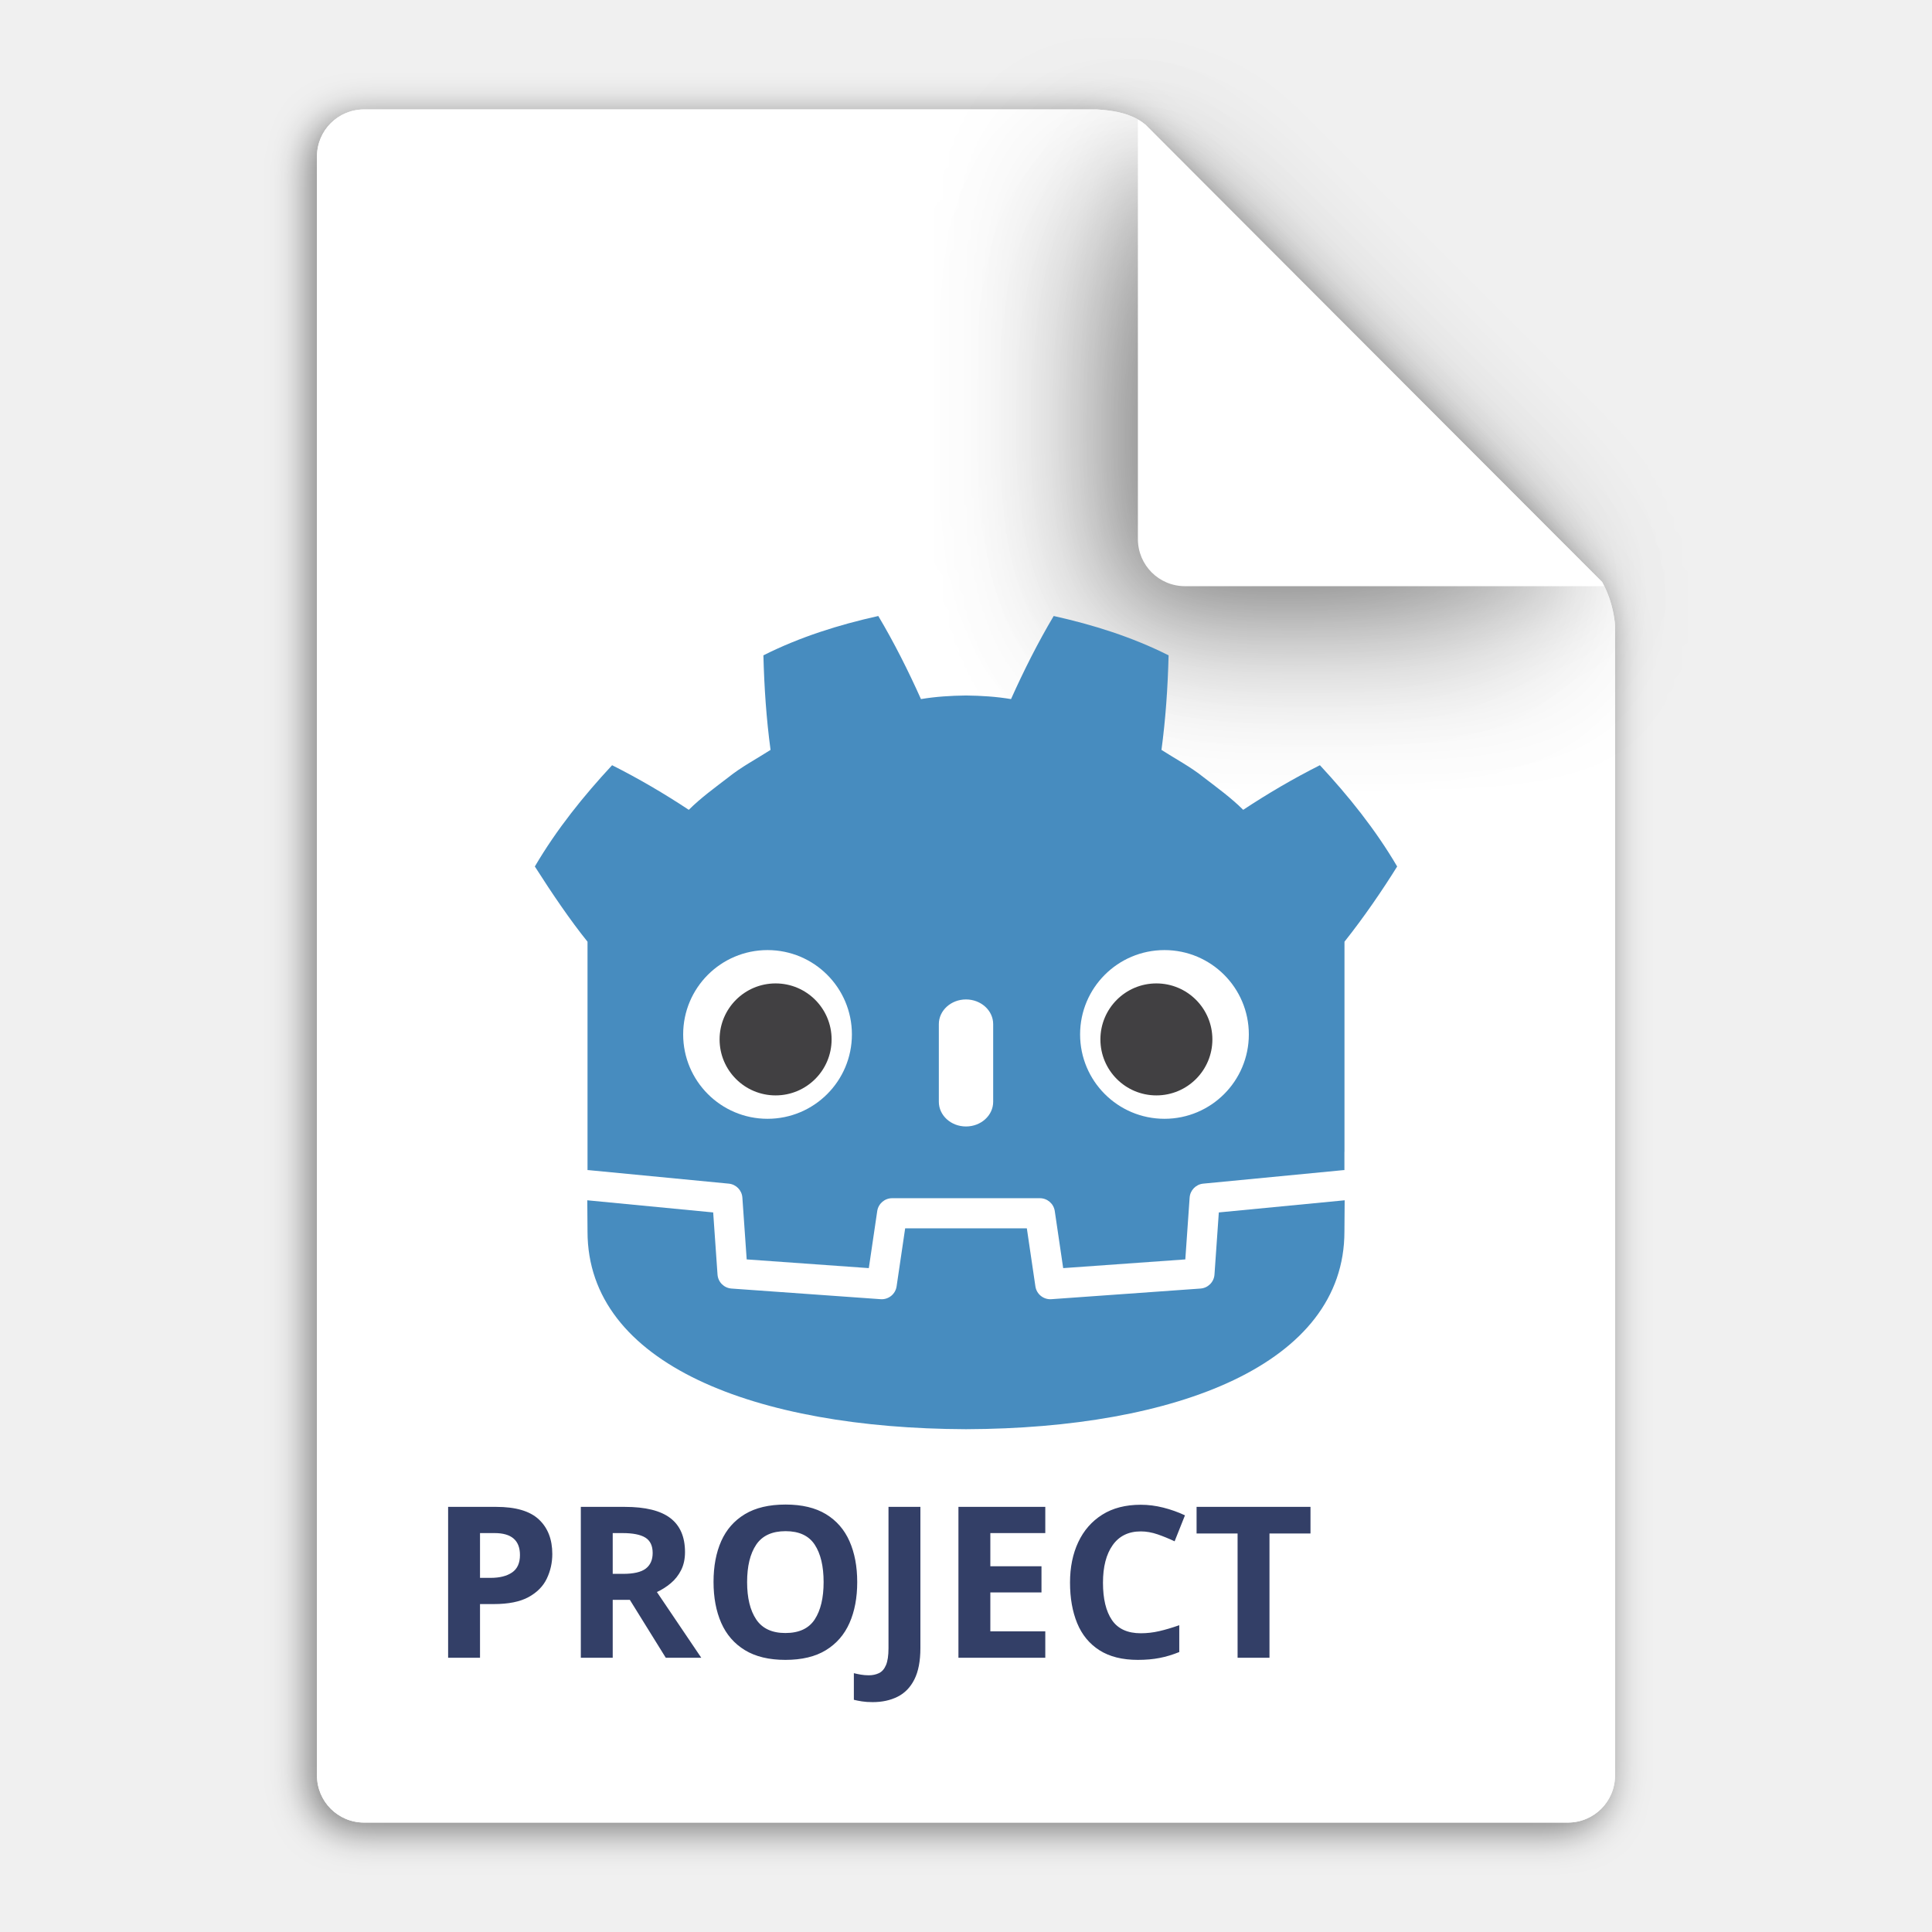
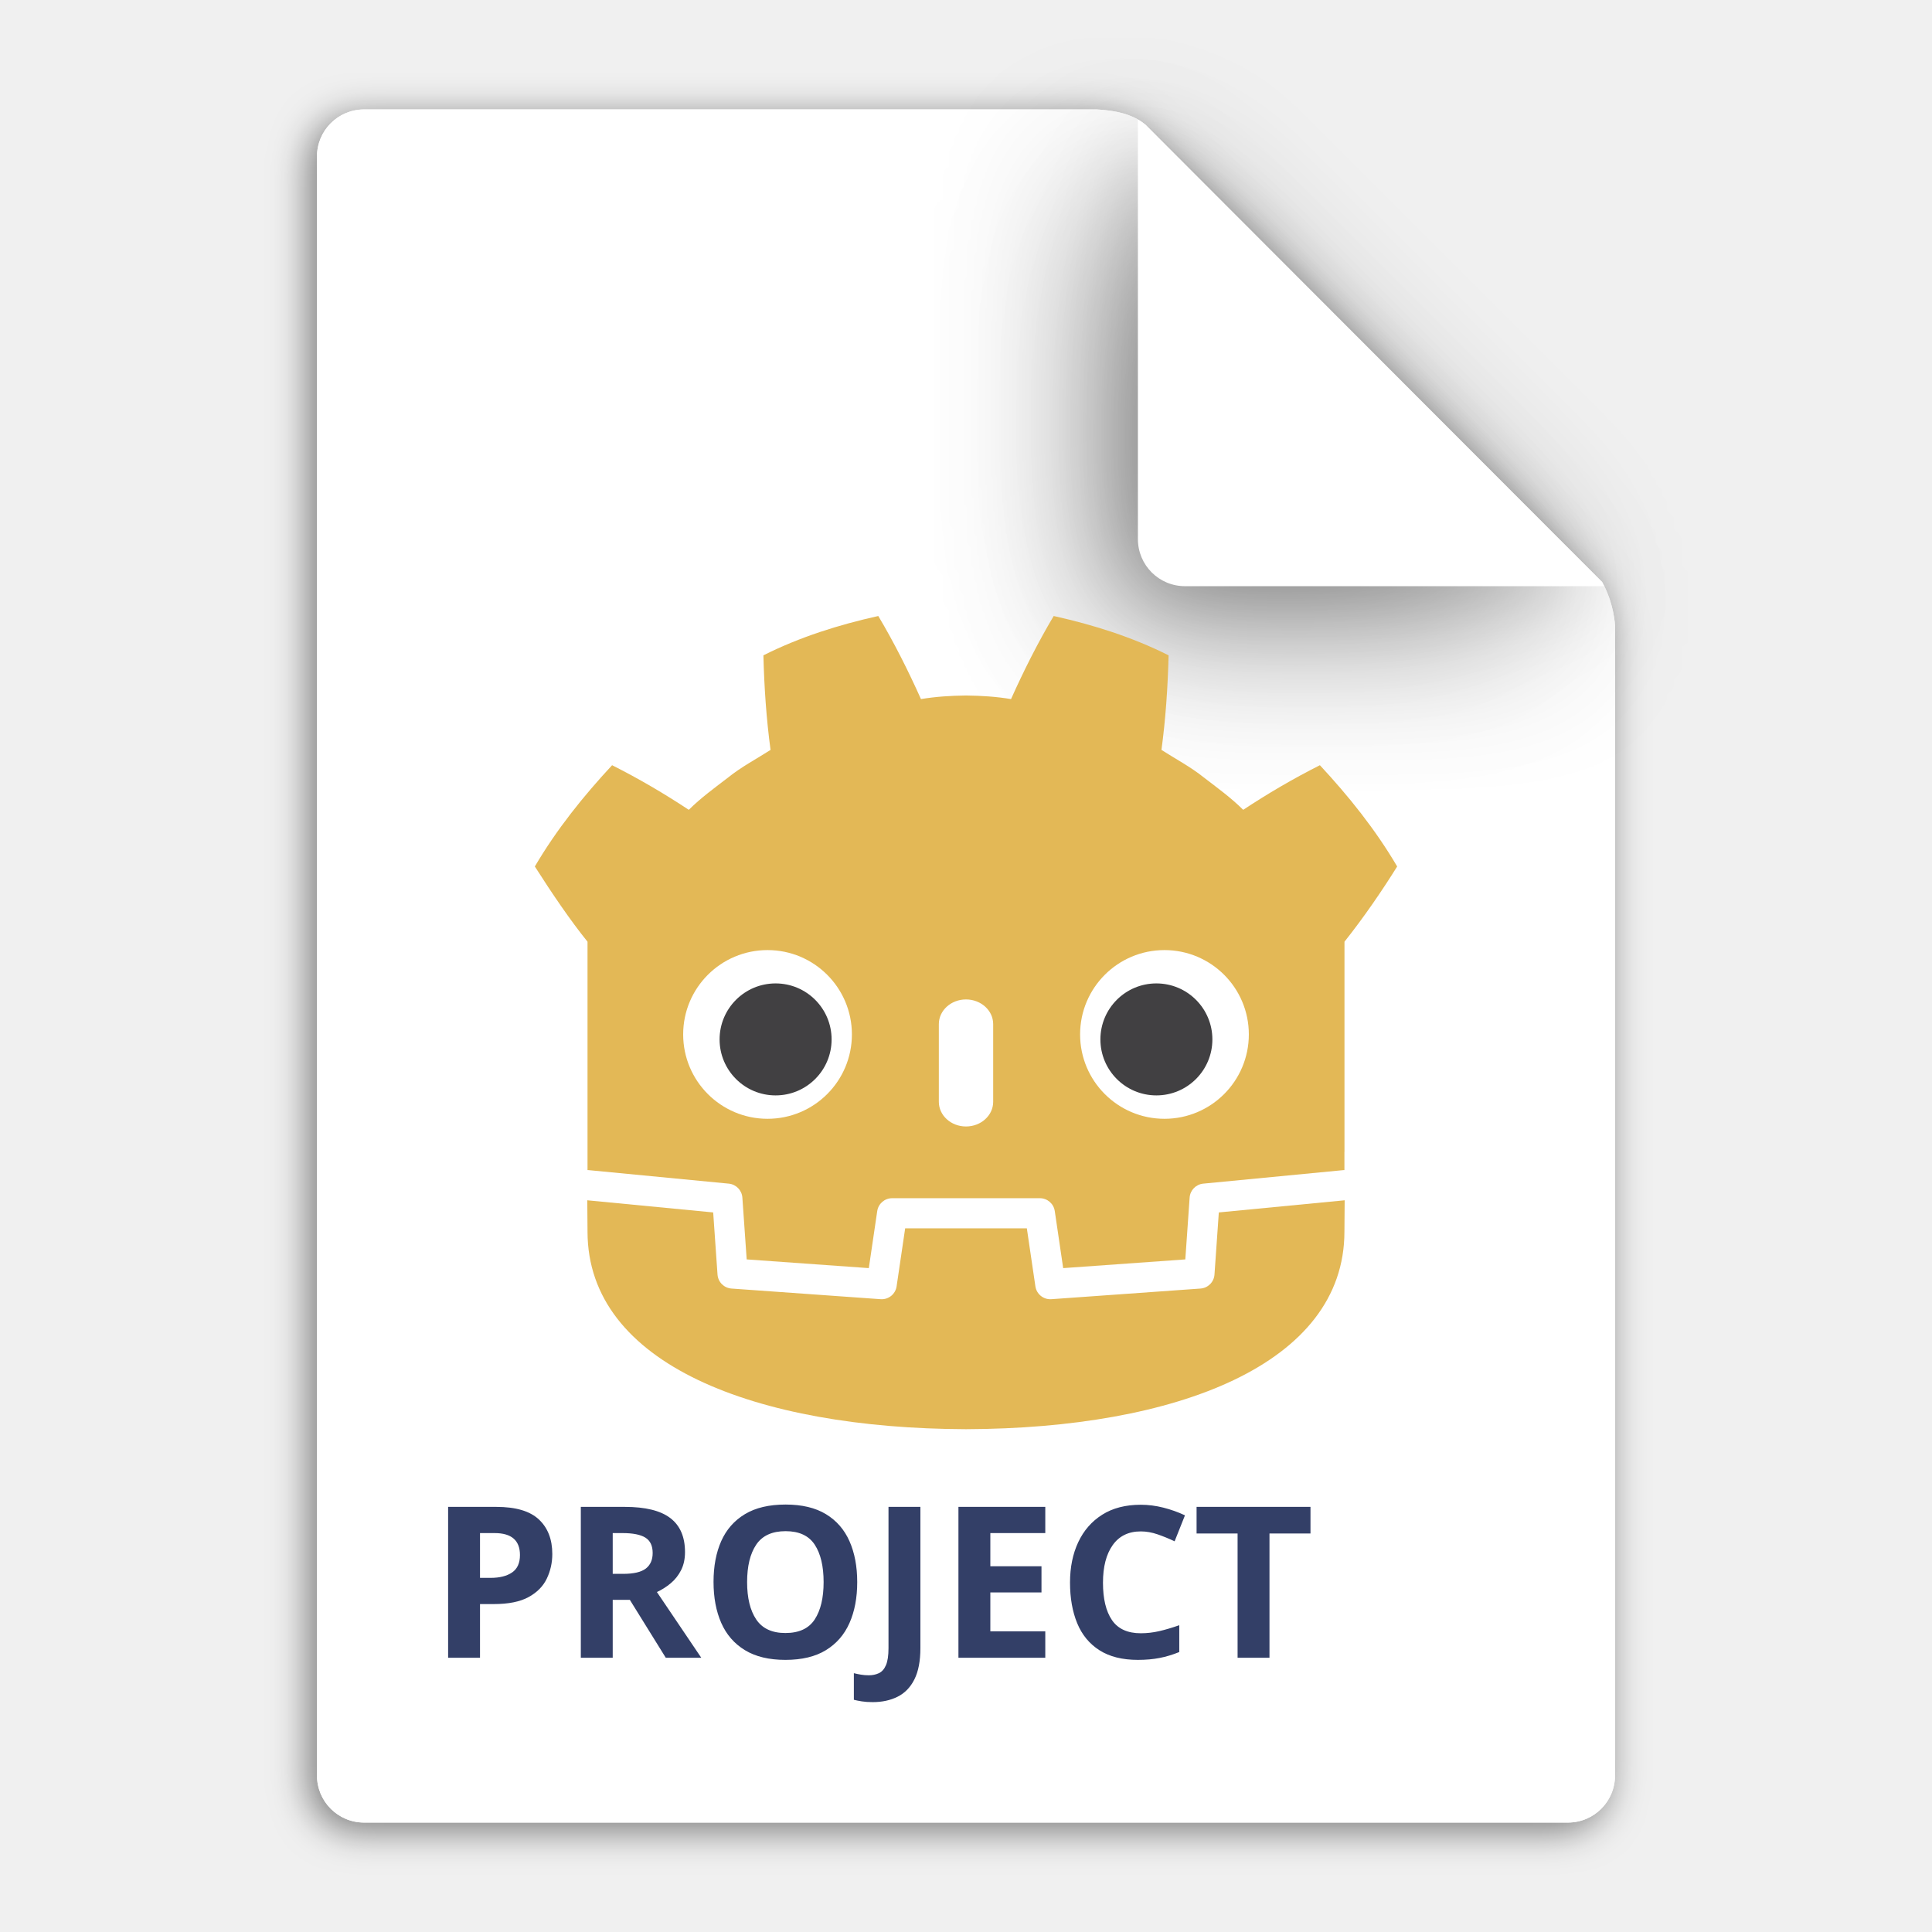
<svg xmlns="http://www.w3.org/2000/svg" width="1024" height="1024">
  <defs>
    <filter id="a" width="1.076" height="1.057" x="-.041" y="-.026" color-interpolation-filters="sRGB">
      <feFlood flood-color="#000" flood-opacity=".502" result="flood" />
      <feGaussianBlur in="SourceGraphic" result="blur" stdDeviation="10" />
      <feOffset dx="-4" dy="4" in="blur" result="offset" />
      <feComposite in="flood" in2="offset" operator="in" result="comp1" />
      <feComposite in="SourceGraphic" in2="comp1" result="comp2" />
    </filter>
    <filter id="b" width="2.262" height="2.261" x="-.68" y="-.582" color-interpolation-filters="sRGB">
      <feFlood flood-color="#000" flood-opacity=".4" result="flood" />
      <feGaussianBlur in="SourceGraphic" result="blur" stdDeviation="40" />
      <feOffset dx="-20" dy="20" in="blur" result="offset" />
      <feComposite in="flood" in2="offset" operator="in" result="comp1" />
      <feComposite in="SourceGraphic" in2="comp1" result="fbSourceGraphic" />
      <feColorMatrix in="fbSourceGraphic" result="fbSourceGraphicAlpha" values="0 0 0 -1 0 0 0 0 -1 0 0 0 0 -1 0 0 0 0 1 0" />
      <feFlood flood-color="#000" flood-opacity=".2" result="flood" />
      <feGaussianBlur in="fbSourceGraphic" result="blur" stdDeviation="20" />
      <feOffset dx="-4" dy="4" in="blur" result="offset" />
      <feComposite in="flood" in2="offset" operator="in" result="comp1" />
      <feComposite in="fbSourceGraphic" in2="comp1" result="comp2" />
    </filter>
  </defs>
  <path fill="#fff" d="m 193,58 c -13.85,-6.8e-5 -25,11.15 -25,25 v 858 c 0,13.85 11.15,25 25,25 h 638 c 13.85,0 25,-11.15 25,-25 0,0 -0.004,-609.403 -0.006,-609.404 -0.011,-0.54 -0.49,-11.635 -6.799,-23.109 L 727.166,186.282 607.137,66.078 C 600.033,60.162 590.478,58.524 581.41,58.002 Z" filter="url(#a)" />
  <path fill="#fff" d="M 603.107 63.297 C 596.631 59.612 588.856 58.431 581.41 58.002 L 193 58 C 179.15 58 168 69.15 168 83 L 168 941 C 168 954.85 179.15 966 193 966 L 831 966 C 844.85 966 856 954.85 856 941 C 856 941 855.996 331.597 855.994 331.596 C 855.983 331.091 855.563 321.343 850.34 310.691 L 628.107 310.691 C 614.257 310.691 603.107 299.541 603.107 285.691 L 603.107 63.297 z" />
  <path fill="#fff" d="M 603.107 63.297 L 603.107 285.691 C 603.107 299.541 614.257 310.691 628.107 310.691 L 850.34 310.691 C 849.981 309.96 849.601 309.224 849.195 308.486 L 727.166 186.281 L 607.137 66.078 C 605.866 65.02 604.518 64.099 603.107 63.297 z" filter="url(#b)" />
  <path fill="none" d="M0 0H1024V1024H0z" />
  <g stroke-width=".32">
    <path fill="#fff" d="m 712.572,590.17 c 0,0 -0.666,-4.089 -1.056,-4.052 l -74.179,7.157 a 12.056,12.056 0 0 0 -10.9,11.191 l -2.038,29.21 -57.387,4.094 -3.905,-26.472 c -0.868,-5.888 -6.01,-10.327 -11.961,-10.327 h -78.292 c -5.95,0 -11.09,4.439 -11.96,10.327 l -3.906,26.472 -57.387,-4.095 -2.038,-29.208 a 12.057,12.057 0 0 0 -10.901,-11.194 l -74.214,-7.155 c -0.384,-0.037 -0.665,4.056 -1.049,4.056 l -0.1,16.052 62.853,10.136 2.059,29.47 c 0.416,5.965 5.23,10.788 11.2,11.217 l 79.035,5.638 c 0.299,0.021 0.594,0.033 0.89,0.033 5.94,0 11.072,-4.44 11.941,-10.329 l 4.017,-27.237 h 57.414 l 4.017,27.237 c 0.867,5.886 6.006,10.326 11.953,10.326 0.292,0 0.583,-0.009 0.868,-0.03 l 79.046,-5.638 c 5.967,-0.428 10.783,-5.252 11.2,-11.218 l 2.056,-29.469 62.826,-10.18 z" transform="translate(0 30)" />
-     <path fill="#478cbf" d="m 311.398,469.127 v 121.042 c 0.221,0.003 0.443,0.01 0.662,0.031 l 74.207,7.155 c 3.887,0.375 6.934,3.504 7.204,7.4 l 2.289,32.756 64.731,4.619 4.46,-30.234 c 0.578,-3.92 3.942,-6.824 7.904,-6.824 h 78.292 c 3.962,2.3e-4 7.326,2.904 7.904,6.824 l 4.458,30.234 64.733,-4.619 2.287,-32.757 c 0.271,-3.895 3.317,-7.024 7.203,-7.4 L 711.91,590.2 c 0.22,-0.02 0.44,-0.028 0.66,-0.031 v -9.658 l 0.032,-0.01 V 469.128 c 10.45,-13.155 20.344,-27.666 27.925,-39.874 -11.586,-19.722 -25.78,-37.347 -40.954,-53.677 -14.073,7.083 -27.74,15.108 -40.65,23.647 -6.46,-6.421 -13.736,-11.674 -20.883,-17.164 -7.022,-5.64 -14.936,-9.775 -22.44,-14.593 2.234,-16.641 3.339,-33.024 3.783,-50.122 -19.366,-9.747 -40.017,-16.209 -60.905,-20.85 -8.34,14.017 -15.967,29.196 -22.61,44.035 -7.876,-1.316 -15.79,-1.804 -23.713,-1.898 v -0.013 c -0.055,0 -0.107,0.013 -0.154,0.013 -0.05,0 -0.1,-0.013 -0.15,-0.013 v 0.013 c -7.937,0.095 -15.845,0.582 -23.724,1.898 -6.638,-14.84 -14.261,-30.018 -22.613,-44.035 -20.879,4.641 -41.532,11.104 -60.895,20.85 0.442,17.098 1.548,33.48 3.788,50.122 -7.52,4.818 -15.423,8.953 -22.447,14.592 -7.137,5.491 -14.425,10.745 -20.887,17.165 -12.91,-8.539 -26.573,-16.564 -40.65,-23.646 -15.173,16.329 -29.36,33.953 -40.95,53.676 9.107,14.297 18.879,28.668 27.925,39.873 z" transform="translate(0 30)" />
-     <path fill="#478cbf" d="m 646,612.615 -2.3,32.93 a 7.992,7.992 0 0 1 -7.402,7.413 l -79.044,5.64 a 7.991,7.991 0 0 1 -8.474,-6.806 l -4.531,-30.74 h -64.496 l -4.533,30.74 c -0.608,4.137 -4.308,7.112 -8.474,6.806 l -79.043,-5.64 a 7.992,7.992 0 0 1 -7.402,-7.413 l -2.3,-32.931 -66.726,-6.434 c 0.032,7.173 0.124,15.028 0.124,16.592 0,70.472 89.397,104.344 200.465,104.734 h 0.273 c 111.07,-0.39 200.435,-34.262 200.435,-104.734 0,-1.592 0.096,-9.416 0.129,-16.592 z" transform="translate(0 30)" />
+     <path fill="#e3b856" d="m 311.398,469.127 v 121.042 c 0.221,0.003 0.443,0.01 0.662,0.031 l 74.207,7.155 c 3.887,0.375 6.934,3.504 7.204,7.4 l 2.289,32.756 64.731,4.619 4.46,-30.234 c 0.578,-3.92 3.942,-6.824 7.904,-6.824 h 78.292 c 3.962,2.3e-4 7.326,2.904 7.904,6.824 l 4.458,30.234 64.733,-4.619 2.287,-32.757 c 0.271,-3.895 3.317,-7.024 7.203,-7.4 L 711.91,590.2 c 0.22,-0.02 0.44,-0.028 0.66,-0.031 v -9.658 l 0.032,-0.01 V 469.128 c 10.45,-13.155 20.344,-27.666 27.925,-39.874 -11.586,-19.722 -25.78,-37.347 -40.954,-53.677 -14.073,7.083 -27.74,15.108 -40.65,23.647 -6.46,-6.421 -13.736,-11.674 -20.883,-17.164 -7.022,-5.64 -14.936,-9.775 -22.44,-14.593 2.234,-16.641 3.339,-33.024 3.783,-50.122 -19.366,-9.747 -40.017,-16.209 -60.905,-20.85 -8.34,14.017 -15.967,29.196 -22.61,44.035 -7.876,-1.316 -15.79,-1.804 -23.713,-1.898 v -0.013 c -0.055,0 -0.107,0.013 -0.154,0.013 -0.05,0 -0.1,-0.013 -0.15,-0.013 v 0.013 c -7.937,0.095 -15.845,0.582 -23.724,1.898 -6.638,-14.84 -14.261,-30.018 -22.613,-44.035 -20.879,4.641 -41.532,11.104 -60.895,20.85 0.442,17.098 1.548,33.48 3.788,50.122 -7.52,4.818 -15.423,8.953 -22.447,14.592 -7.137,5.491 -14.425,10.745 -20.887,17.165 -12.91,-8.539 -26.573,-16.564 -40.65,-23.646 -15.173,16.329 -29.36,33.953 -40.95,53.676 9.107,14.297 18.879,28.668 27.925,39.873 z" transform="translate(0 30)" />
+     <path fill="#e3b856" d="m 646,612.615 -2.3,32.93 a 7.992,7.992 0 0 1 -7.402,7.413 l -79.044,5.64 a 7.991,7.991 0 0 1 -8.474,-6.806 l -4.531,-30.74 h -64.496 l -4.533,30.74 c -0.608,4.137 -4.308,7.112 -8.474,6.806 l -79.043,-5.64 a 7.992,7.992 0 0 1 -7.402,-7.413 l -2.3,-32.931 -66.726,-6.434 c 0.032,7.173 0.124,15.028 0.124,16.592 0,70.472 89.397,104.344 200.465,104.734 h 0.273 c 111.07,-0.39 200.435,-34.262 200.435,-104.734 0,-1.592 0.096,-9.416 0.129,-16.592 z" transform="translate(0 30)" />
    <path fill="#fff" d="m 451.527,518.261 c 0,24.71 -20.02,44.725 -44.72,44.725 -24.688,0 -44.714,-20.016 -44.714,-44.725 0,-24.691 20.026,-44.697 44.713,-44.697 24.7,0 44.72,20.006 44.72,44.697" transform="translate(0 30)" />
    <path fill="#414042" d="m 440.766,520.915 c 0,16.388 -13.283,29.671 -29.684,29.671 -16.393,0 -29.684,-13.283 -29.684,-29.671 0,-16.39 13.29,-29.685 29.684,-29.685 16.401,0 29.684,13.295 29.684,29.685" transform="translate(0 30)" />
    <path fill="#fff" d="m 511.997,567.054 c -7.951,0 -14.394,-5.86 -14.394,-13.081 v -41.17 c 0,-7.216 6.444,-13.08 14.394,-13.08 7.95,0 14.408,5.864 14.408,13.08 v 41.17 c 0,7.222 -6.458,13.081 -14.408,13.081 m 60.477,-48.793 c 0,24.71 20.02,44.725 44.724,44.725 24.686,0 44.71,-20.016 44.71,-44.725 0,-24.691 -20.024,-44.697 -44.71,-44.697 -24.704,0 -44.724,20.006 -44.724,44.697" transform="translate(0 30)" />
    <path fill="#414042" d="m 583.238,520.915 c 0,16.388 13.279,29.671 29.668,29.671 16.405,0 29.683,-13.283 29.683,-29.671 0,-16.39 -13.278,-29.685 -29.684,-29.685 -16.388,0 -29.668,13.295 -29.668,29.685" transform="translate(0 30)" />
  </g>
  <text x="227.434" y="878.644" fill="#333f67" font-family="Montserrat" font-size="16" font-weight="800" letter-spacing="0" word-spacing="0">
    <tspan x="227.434" y="878.644" font-size="112">PROJECT</tspan>
  </text>
</svg>
